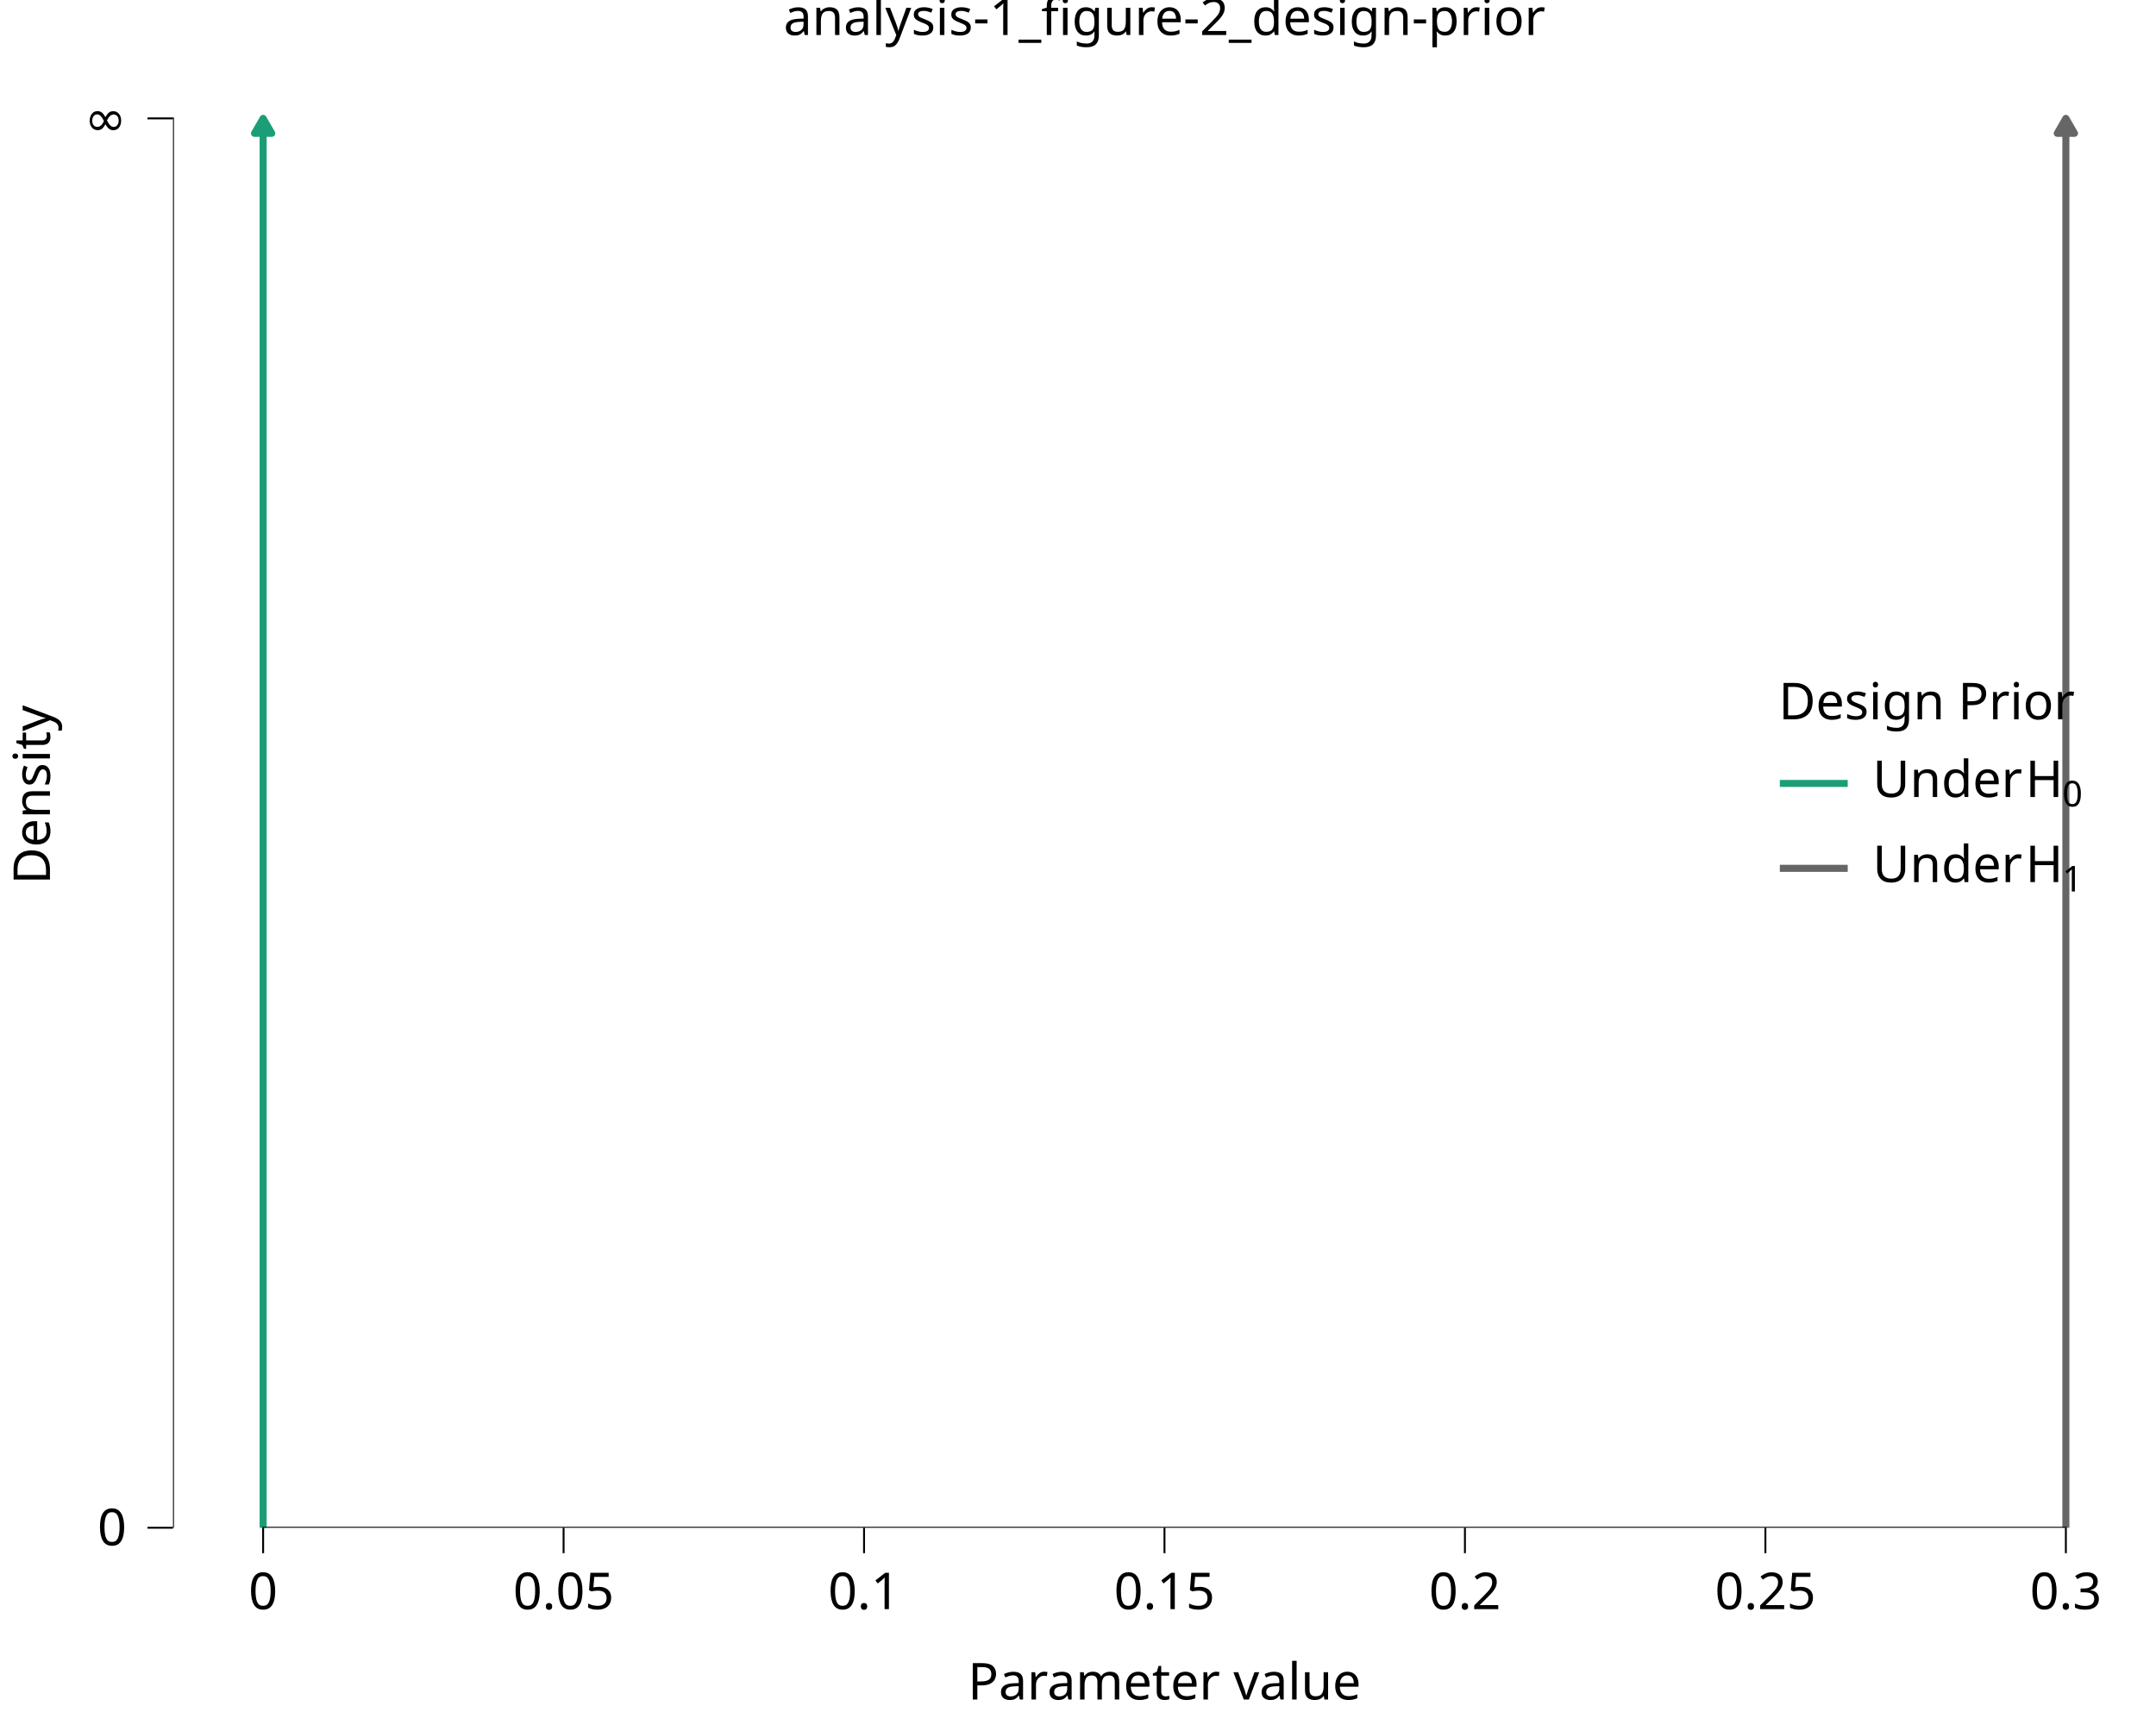
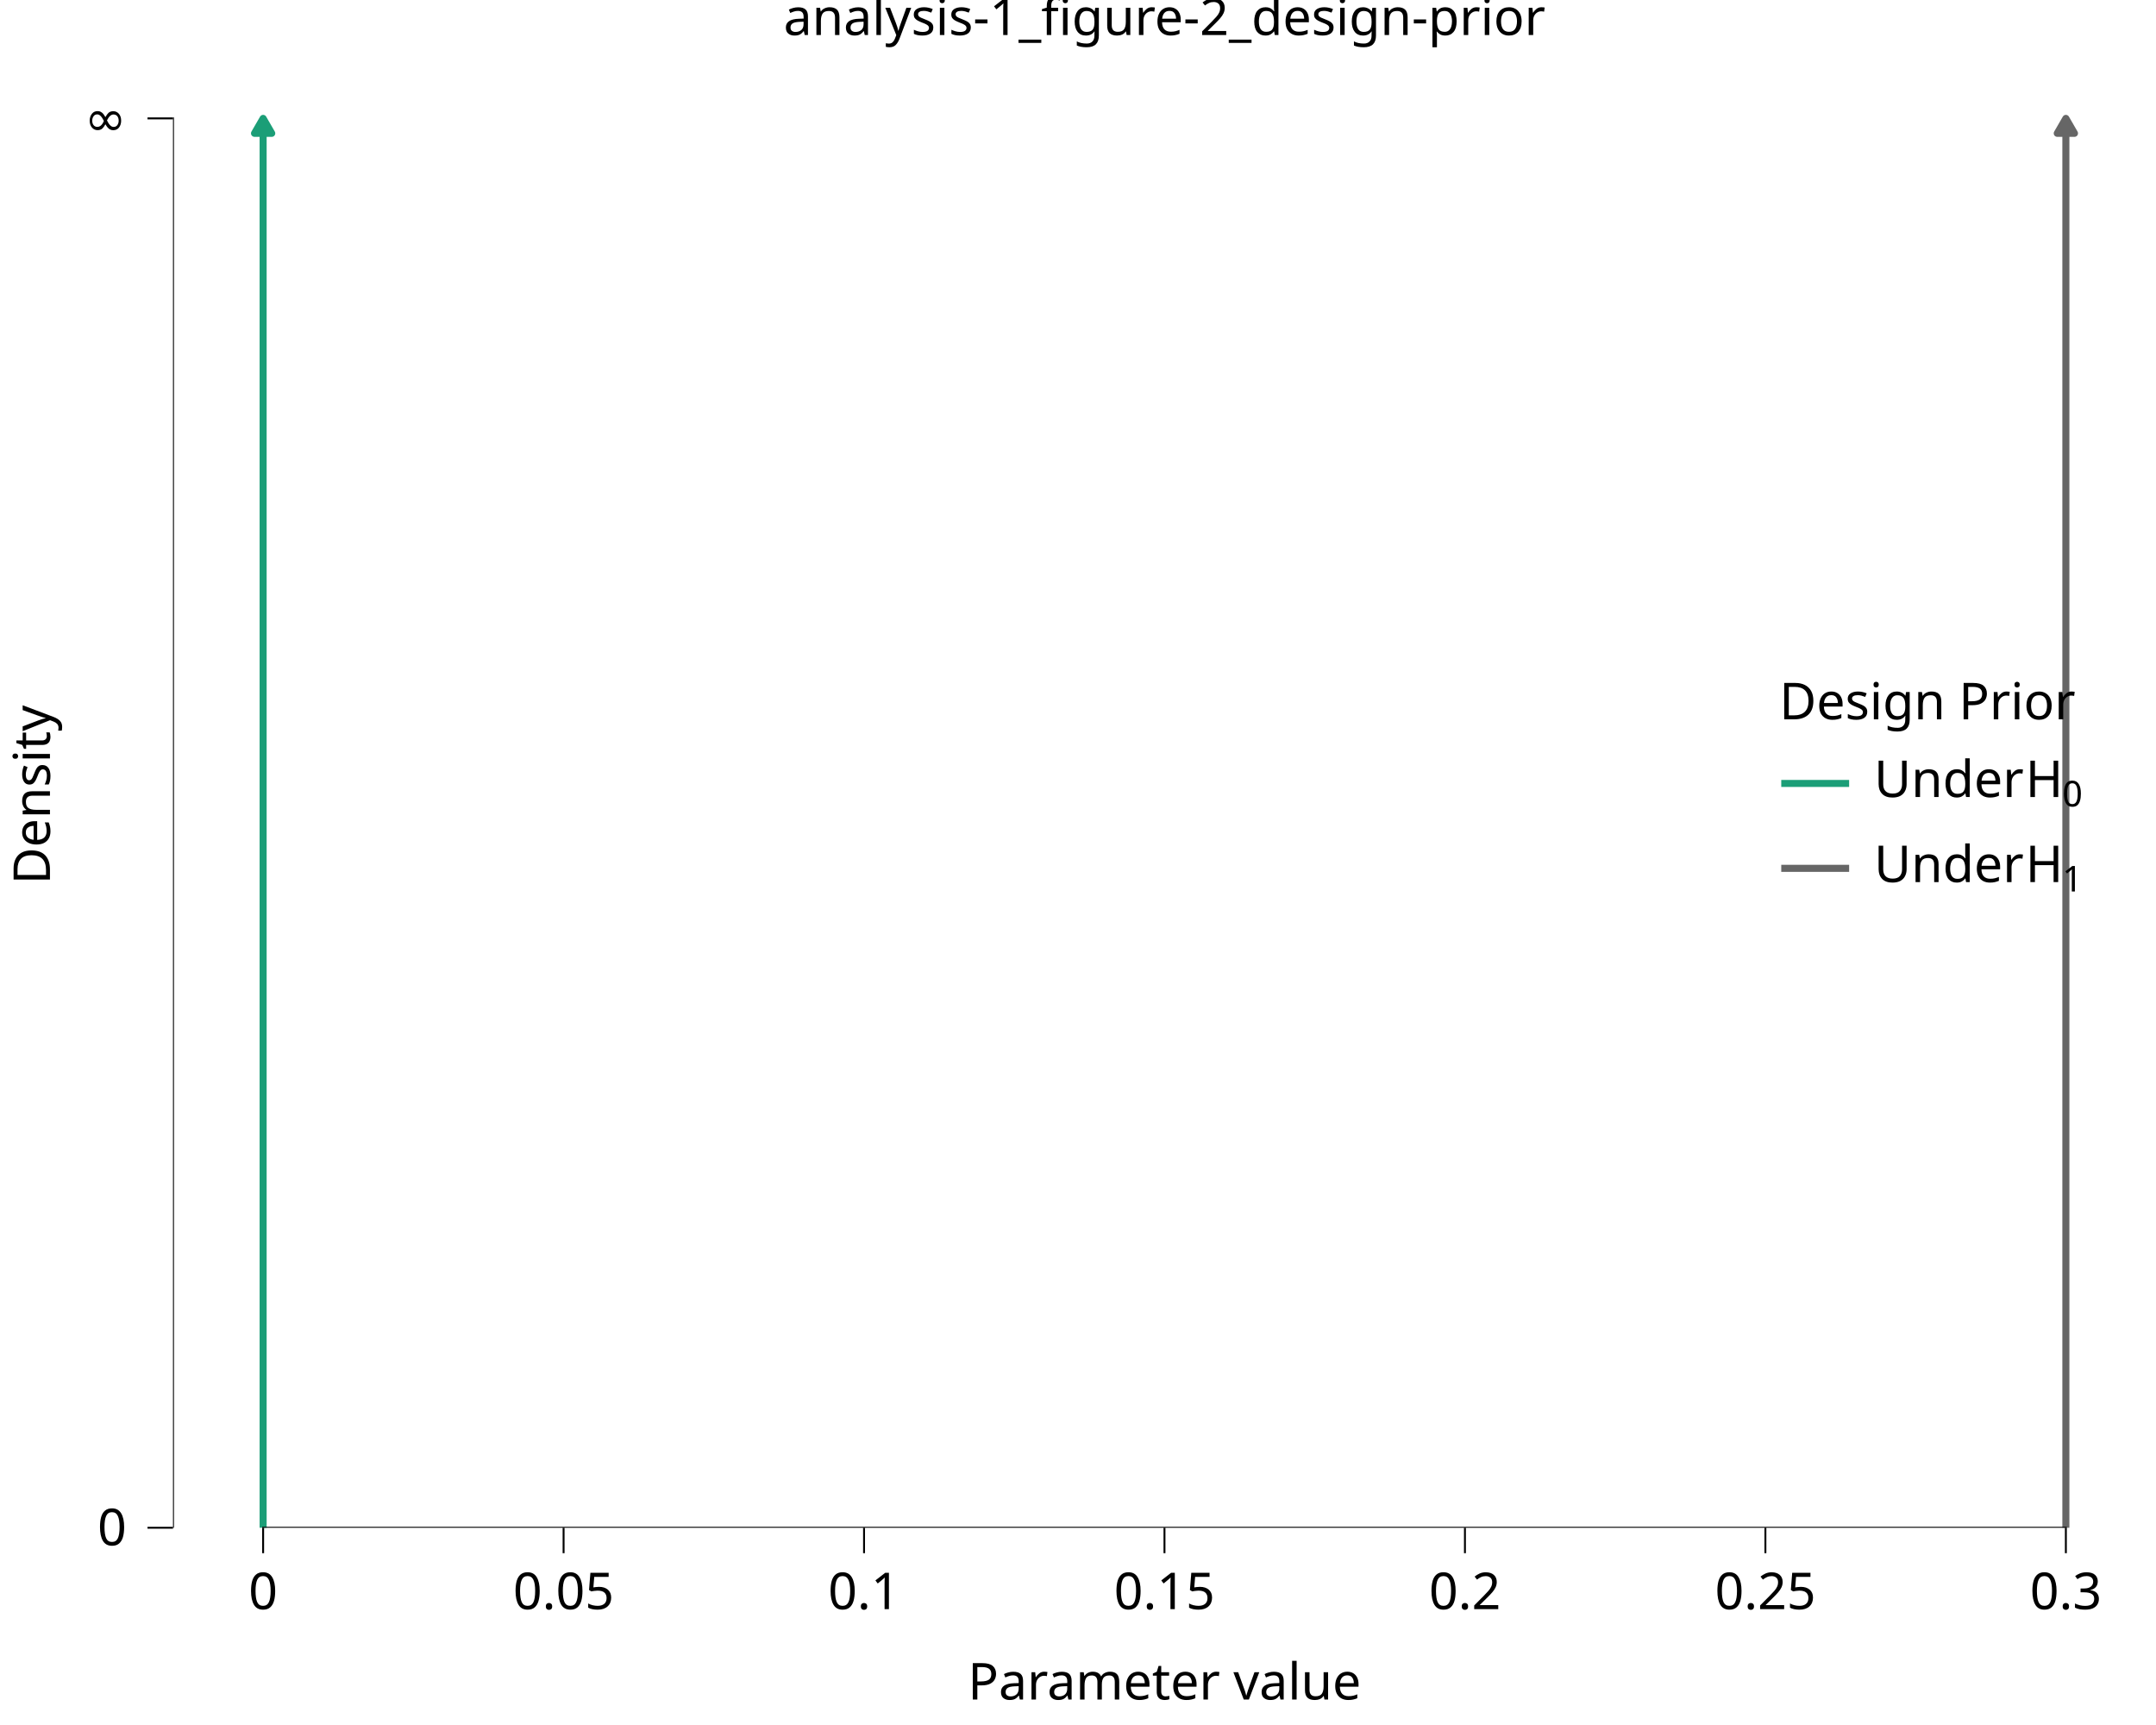
<svg xmlns="http://www.w3.org/2000/svg" class="svglite" data-engine-version="2.0" width="720.00pt" height="576.00pt" viewBox="0 0 720.00 576.00">
  <defs>
    <style type="text/css">
    .svglite line, .svglite polyline, .svglite polygon, .svglite path, .svglite rect, .svglite circle {
      fill: none;
      stroke: #000000;
      stroke-linecap: round;
      stroke-linejoin: round;
      stroke-miterlimit: 10.00;
    }
  </style>
  </defs>
  <rect width="100%" height="100%" style="stroke: none; fill: #FFFFFF;" />
  <defs>
    <clipPath id="cpMC4wMHw3MjAuMDB8MC4wMHw1NzYuMDA=">
      <rect x="0.00" y="0.00" width="720.00" height="576.00" />
    </clipPath>
  </defs>
  <g clip-path="url(#cpMC4wMHw3MjAuMDB8MC4wMHw1NzYuMDA=)">
    <rect x="0.00" y="0.00" width="720.00" height="576.00" style="stroke-width: 10.67; stroke: none;" />
  </g>
  <defs>
    <clipPath id="cpNTcuNzd8NzIwLjAwfDIwLjcxfDUxMC4xNA==">
      <rect x="57.77" y="20.71" width="662.23" height="489.43" />
    </clipPath>
  </defs>
  <g clip-path="url(#cpNTcuNzd8NzIwLjAwfDIwLjcxfDUxMC4xNA==)">
    <rect x="57.77" y="20.71" width="662.23" height="489.43" style="stroke-width: 10.67; stroke: none;" />
    <line x1="87.87" y1="510.14" x2="87.87" y2="39.53" style="stroke-width: 2.35; stroke: #1B9E77; stroke-linecap: butt;" />
    <polygon points="90.75,44.52 87.87,39.53 84.99,44.52 " style="stroke-width: 2.35; stroke: #1B9E77; stroke-linecap: butt; fill: #1B9E77;" />
    <line x1="689.90" y1="510.14" x2="689.90" y2="39.53" style="stroke-width: 2.35; stroke: #666666; stroke-linecap: butt;" />
    <polygon points="692.78,44.52 689.90,39.53 687.02,44.52 " style="stroke-width: 2.35; stroke: #666666; stroke-linecap: butt; fill: #666666;" />
    <line x1="87.55" y1="510.14" x2="690.22" y2="510.14" style="stroke-width: 0.64; stroke-linecap: butt;" />
    <line x1="57.77" y1="510.46" x2="57.77" y2="39.21" style="stroke-width: 0.64; stroke-linecap: butt;" />
    <rect x="57.77" y="20.71" width="662.23" height="489.43" style="stroke-width: 0.00; stroke: none;" />
  </g>
  <g clip-path="url(#cpMC4wMHw3MjAuMDB8MC4wMHw1NzYuMDA=)">
    <polyline points="57.77,510.14 57.77,20.71 " style="stroke-width: 0.00; stroke: none; stroke-linecap: butt;" />
    <text x="42.29" y="515.99" text-anchor="end" style="font-size: 17.00px; font-family: sans;" textLength="9.46px" lengthAdjust="spacingAndGlyphs">0</text>
    <text x="42.29" y="45.38" text-anchor="end" style="font-size: 17.00px; font-family: sans;" textLength="12.12px" lengthAdjust="spacingAndGlyphs">∞</text>
    <polyline points="49.26,510.14 57.77,510.14 " style="stroke-width: 0.64; stroke-linecap: butt;" />
    <polyline points="49.26,39.53 57.77,39.53 " style="stroke-width: 0.64; stroke-linecap: butt;" />
    <polyline points="57.77,510.14 720.00,510.14 " style="stroke-width: 0.00; stroke: none; stroke-linecap: butt;" />
    <polyline points="87.87,518.64 87.87,510.14 " style="stroke-width: 0.64; stroke-linecap: butt;" />
    <polyline points="188.21,518.64 188.21,510.14 " style="stroke-width: 0.64; stroke-linecap: butt;" />
    <polyline points="288.55,518.64 288.55,510.14 " style="stroke-width: 0.64; stroke-linecap: butt;" />
    <polyline points="388.88,518.64 388.88,510.14 " style="stroke-width: 0.64; stroke-linecap: butt;" />
    <polyline points="489.22,518.64 489.22,510.14 " style="stroke-width: 0.64; stroke-linecap: butt;" />
    <polyline points="589.56,518.64 589.56,510.14 " style="stroke-width: 0.64; stroke-linecap: butt;" />
    <polyline points="689.90,518.64 689.90,510.14 " style="stroke-width: 0.64; stroke-linecap: butt;" />
    <text x="87.87" y="537.32" text-anchor="middle" style="font-size: 17.00px; font-family: sans;" textLength="9.46px" lengthAdjust="spacingAndGlyphs">0</text>
    <text x="188.21" y="537.32" text-anchor="middle" style="font-size: 17.00px; font-family: sans;" textLength="33.09px" lengthAdjust="spacingAndGlyphs">0.05</text>
    <text x="288.55" y="537.32" text-anchor="middle" style="font-size: 17.00px; font-family: sans;" textLength="23.63px" lengthAdjust="spacingAndGlyphs">0.1</text>
    <text x="388.88" y="537.32" text-anchor="middle" style="font-size: 17.00px; font-family: sans;" textLength="33.09px" lengthAdjust="spacingAndGlyphs">0.15</text>
    <text x="489.22" y="537.32" text-anchor="middle" style="font-size: 17.00px; font-family: sans;" textLength="23.63px" lengthAdjust="spacingAndGlyphs">0.2</text>
    <text x="589.56" y="537.32" text-anchor="middle" style="font-size: 17.00px; font-family: sans;" textLength="33.09px" lengthAdjust="spacingAndGlyphs">0.25</text>
    <text x="689.90" y="537.32" text-anchor="middle" style="font-size: 17.00px; font-family: sans;" textLength="23.63px" lengthAdjust="spacingAndGlyphs">0.3</text>
    <text x="388.88" y="567.49" text-anchor="middle" style="font-size: 17.00px; font-family: sans;" textLength="124.75px" lengthAdjust="spacingAndGlyphs">Parameter value</text>
    <text transform="translate(16.68,265.42) rotate(-90)" text-anchor="middle" style="font-size: 17.00px; font-family: sans;" textLength="56.70px" lengthAdjust="spacingAndGlyphs">Density</text>
-     <rect x="586.06" y="221.24" width="120.69" height="88.36" style="stroke-width: 0.75; stroke: none;" />
-     <rect x="586.06" y="221.24" width="120.69" height="88.36" style="stroke-width: 10.67; stroke: none;" />
-     <text x="643.42" y="240.19" text-anchor="middle" style="font-size: 17.00px; font-family: sans;" textLength="93.54px" lengthAdjust="spacingAndGlyphs">Design Prior</text>
-     <rect x="591.54" y="247.43" width="28.35" height="28.35" style="stroke-width: 10.67; stroke: none;" />
-     <line x1="594.38" y1="261.60" x2="617.05" y2="261.60" style="stroke-width: 2.35; stroke: #1B9E77; stroke-linecap: butt;" />
-     <rect x="591.54" y="275.78" width="28.35" height="28.35" style="stroke-width: 10.67; stroke: none;" />
-     <line x1="594.38" y1="289.95" x2="617.05" y2="289.95" style="stroke-width: 2.35; stroke: #666666; stroke-linecap: butt;" />
-     <text x="625.37" y="266.14" style="font-size: 17.00px; font-family: sans;" textLength="51.03px" lengthAdjust="spacingAndGlyphs">Under </text>
+     <rect x="586.53" y="221.24" width="120.22" height="88.36" style="stroke-width: 0.75; stroke: none;" />
+     <rect x="586.53" y="221.24" width="120.22" height="88.36" style="stroke-width: 10.67; stroke: none;" />
+     <text x="643.65" y="240.19" text-anchor="middle" style="font-size: 17.00px; font-family: sans;" textLength="93.54px" lengthAdjust="spacingAndGlyphs">Design Prior</text>
+     <rect x="592.01" y="247.43" width="28.35" height="28.35" style="stroke-width: 10.67; stroke: none;" />
+     <line x1="594.85" y1="261.60" x2="617.52" y2="261.60" style="stroke-width: 2.35; stroke: #1B9E77; stroke-linecap: butt;" />
+     <rect x="592.01" y="275.78" width="28.35" height="28.35" style="stroke-width: 10.67; stroke: none;" />
+     <line x1="594.85" y1="289.95" x2="617.52" y2="289.95" style="stroke-width: 2.35; stroke: #666666; stroke-linecap: butt;" />
+     <text x="625.84" y="266.14" style="font-size: 17.00px; font-family: sans;" textLength="46.31px" lengthAdjust="spacingAndGlyphs">Under</text>
+     <text x="672.15" y="266.14" style="font-size: 17.00px; font-family: sans;" textLength="4.25px" lengthAdjust="spacingAndGlyphs"> </text>
    <text x="676.40" y="266.14" style="font-size: 17.00px; font-family: sans;" textLength="12.28px" lengthAdjust="spacingAndGlyphs">H</text>
    <text x="688.68" y="269.28" style="font-size: 11.90px; font-family: sans;" textLength="6.62px" lengthAdjust="spacingAndGlyphs">0</text>
-     <text x="625.37" y="294.54" style="font-size: 17.00px; font-family: sans;" textLength="51.03px" lengthAdjust="spacingAndGlyphs">Under </text>
+     <text x="625.84" y="294.54" style="font-size: 17.00px; font-family: sans;" textLength="46.31px" lengthAdjust="spacingAndGlyphs">Under</text>
+     <text x="672.15" y="294.54" style="font-size: 17.00px; font-family: sans;" textLength="4.25px" lengthAdjust="spacingAndGlyphs"> </text>
    <text x="676.40" y="294.54" style="font-size: 17.00px; font-family: sans;" textLength="12.28px" lengthAdjust="spacingAndGlyphs">H</text>
    <text x="688.68" y="297.68" style="font-size: 11.90px; font-family: sans;" textLength="6.62px" lengthAdjust="spacingAndGlyphs">1</text>
    <text x="388.88" y="11.70" text-anchor="middle" style="font-size: 17.00px; font-family: sans;" textLength="242.87px" lengthAdjust="spacingAndGlyphs">analysis-1_figure-2_design-prior</text>
  </g>
</svg>
